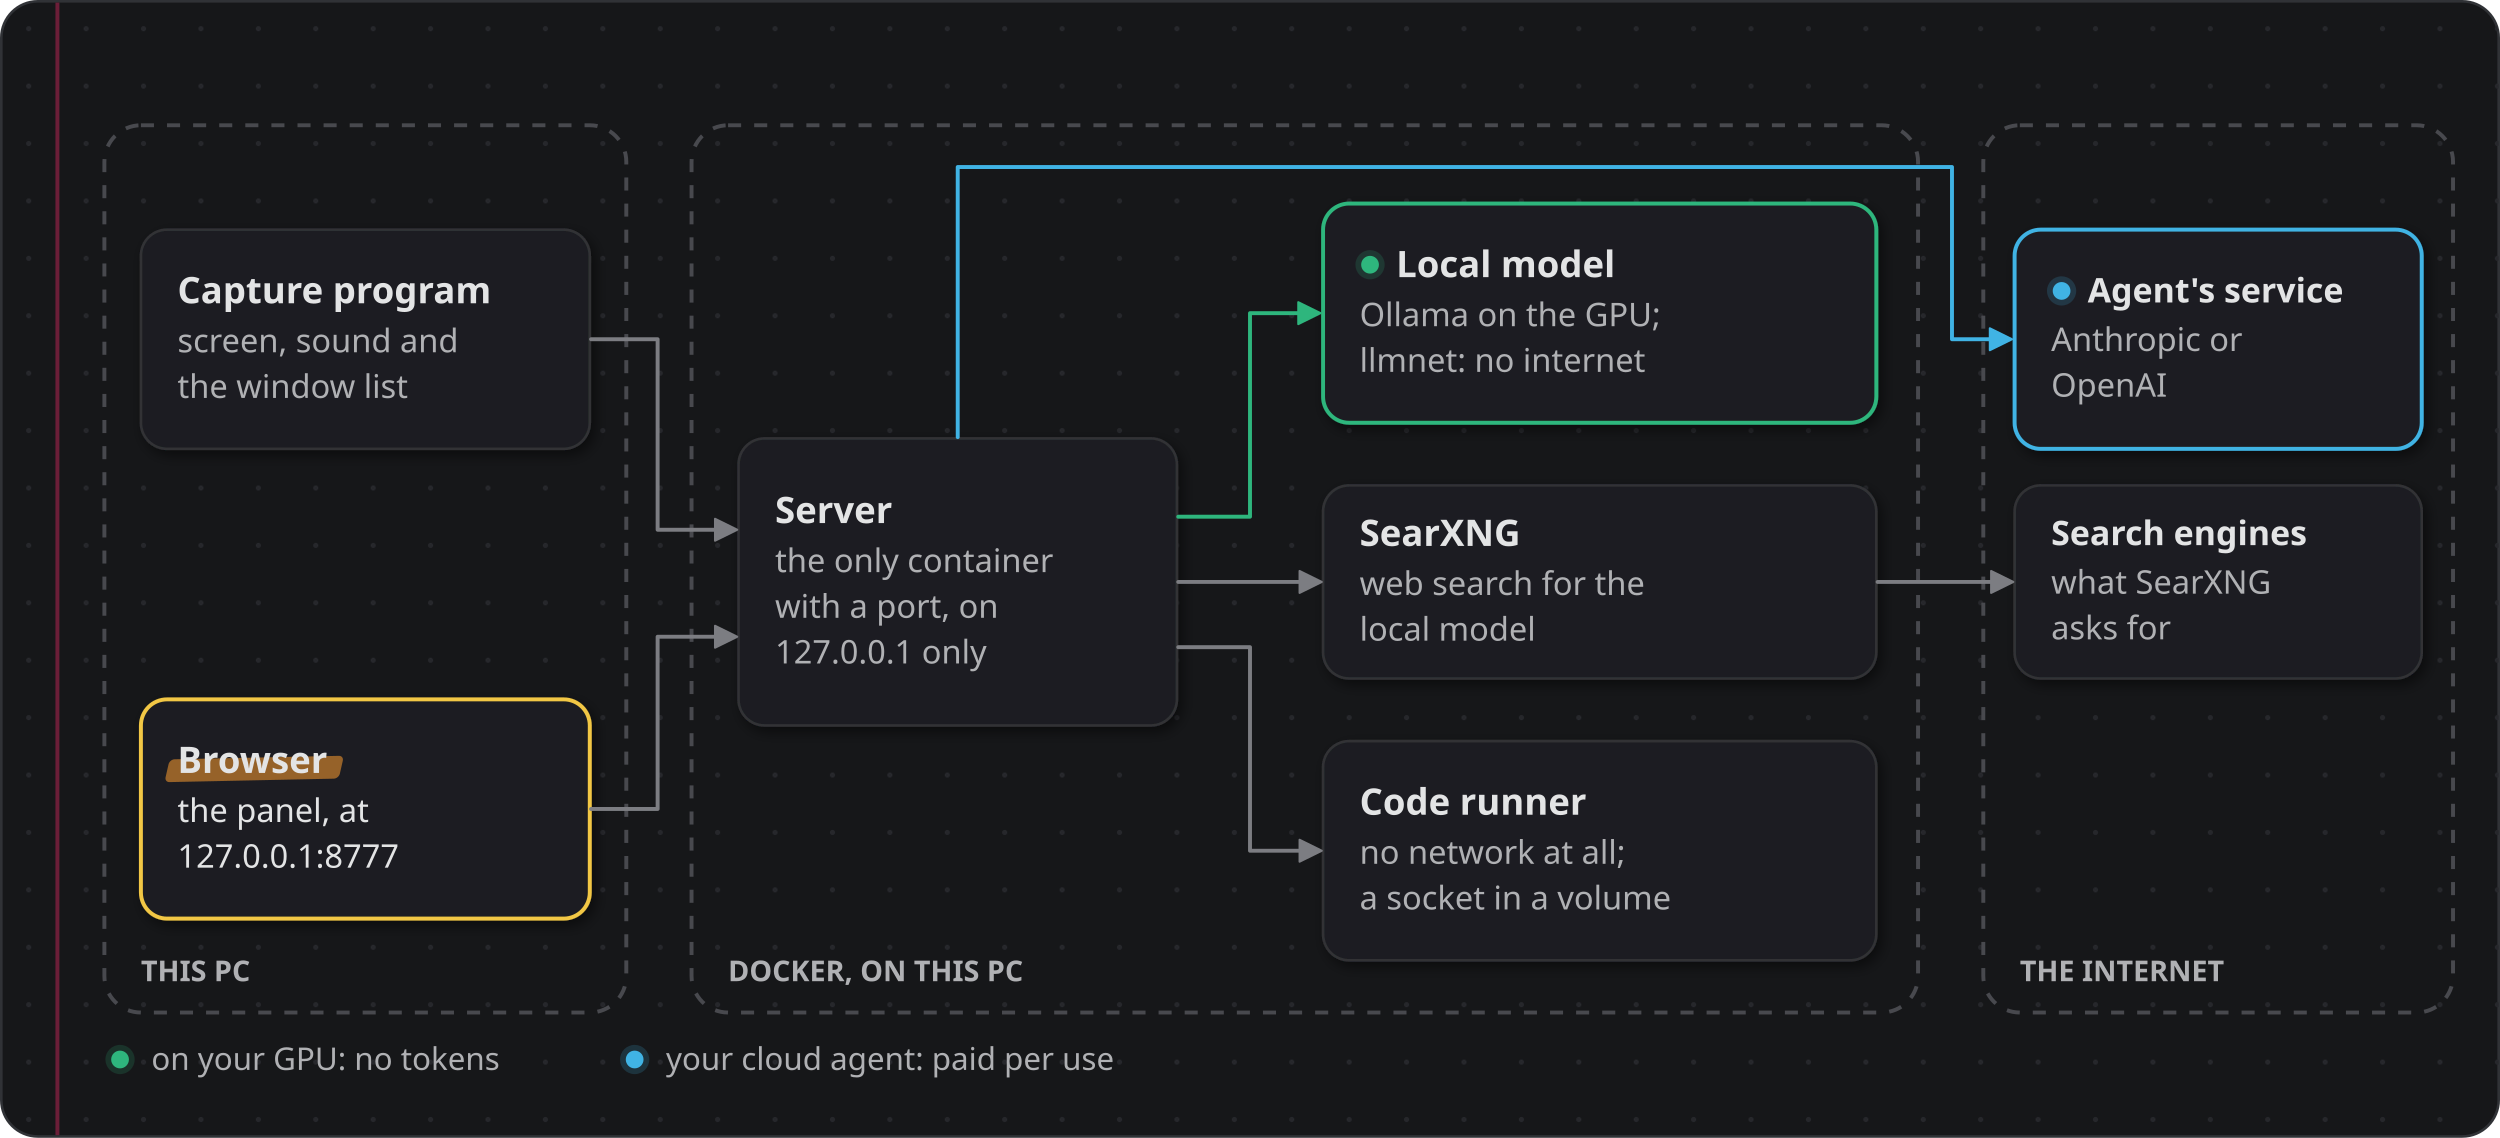
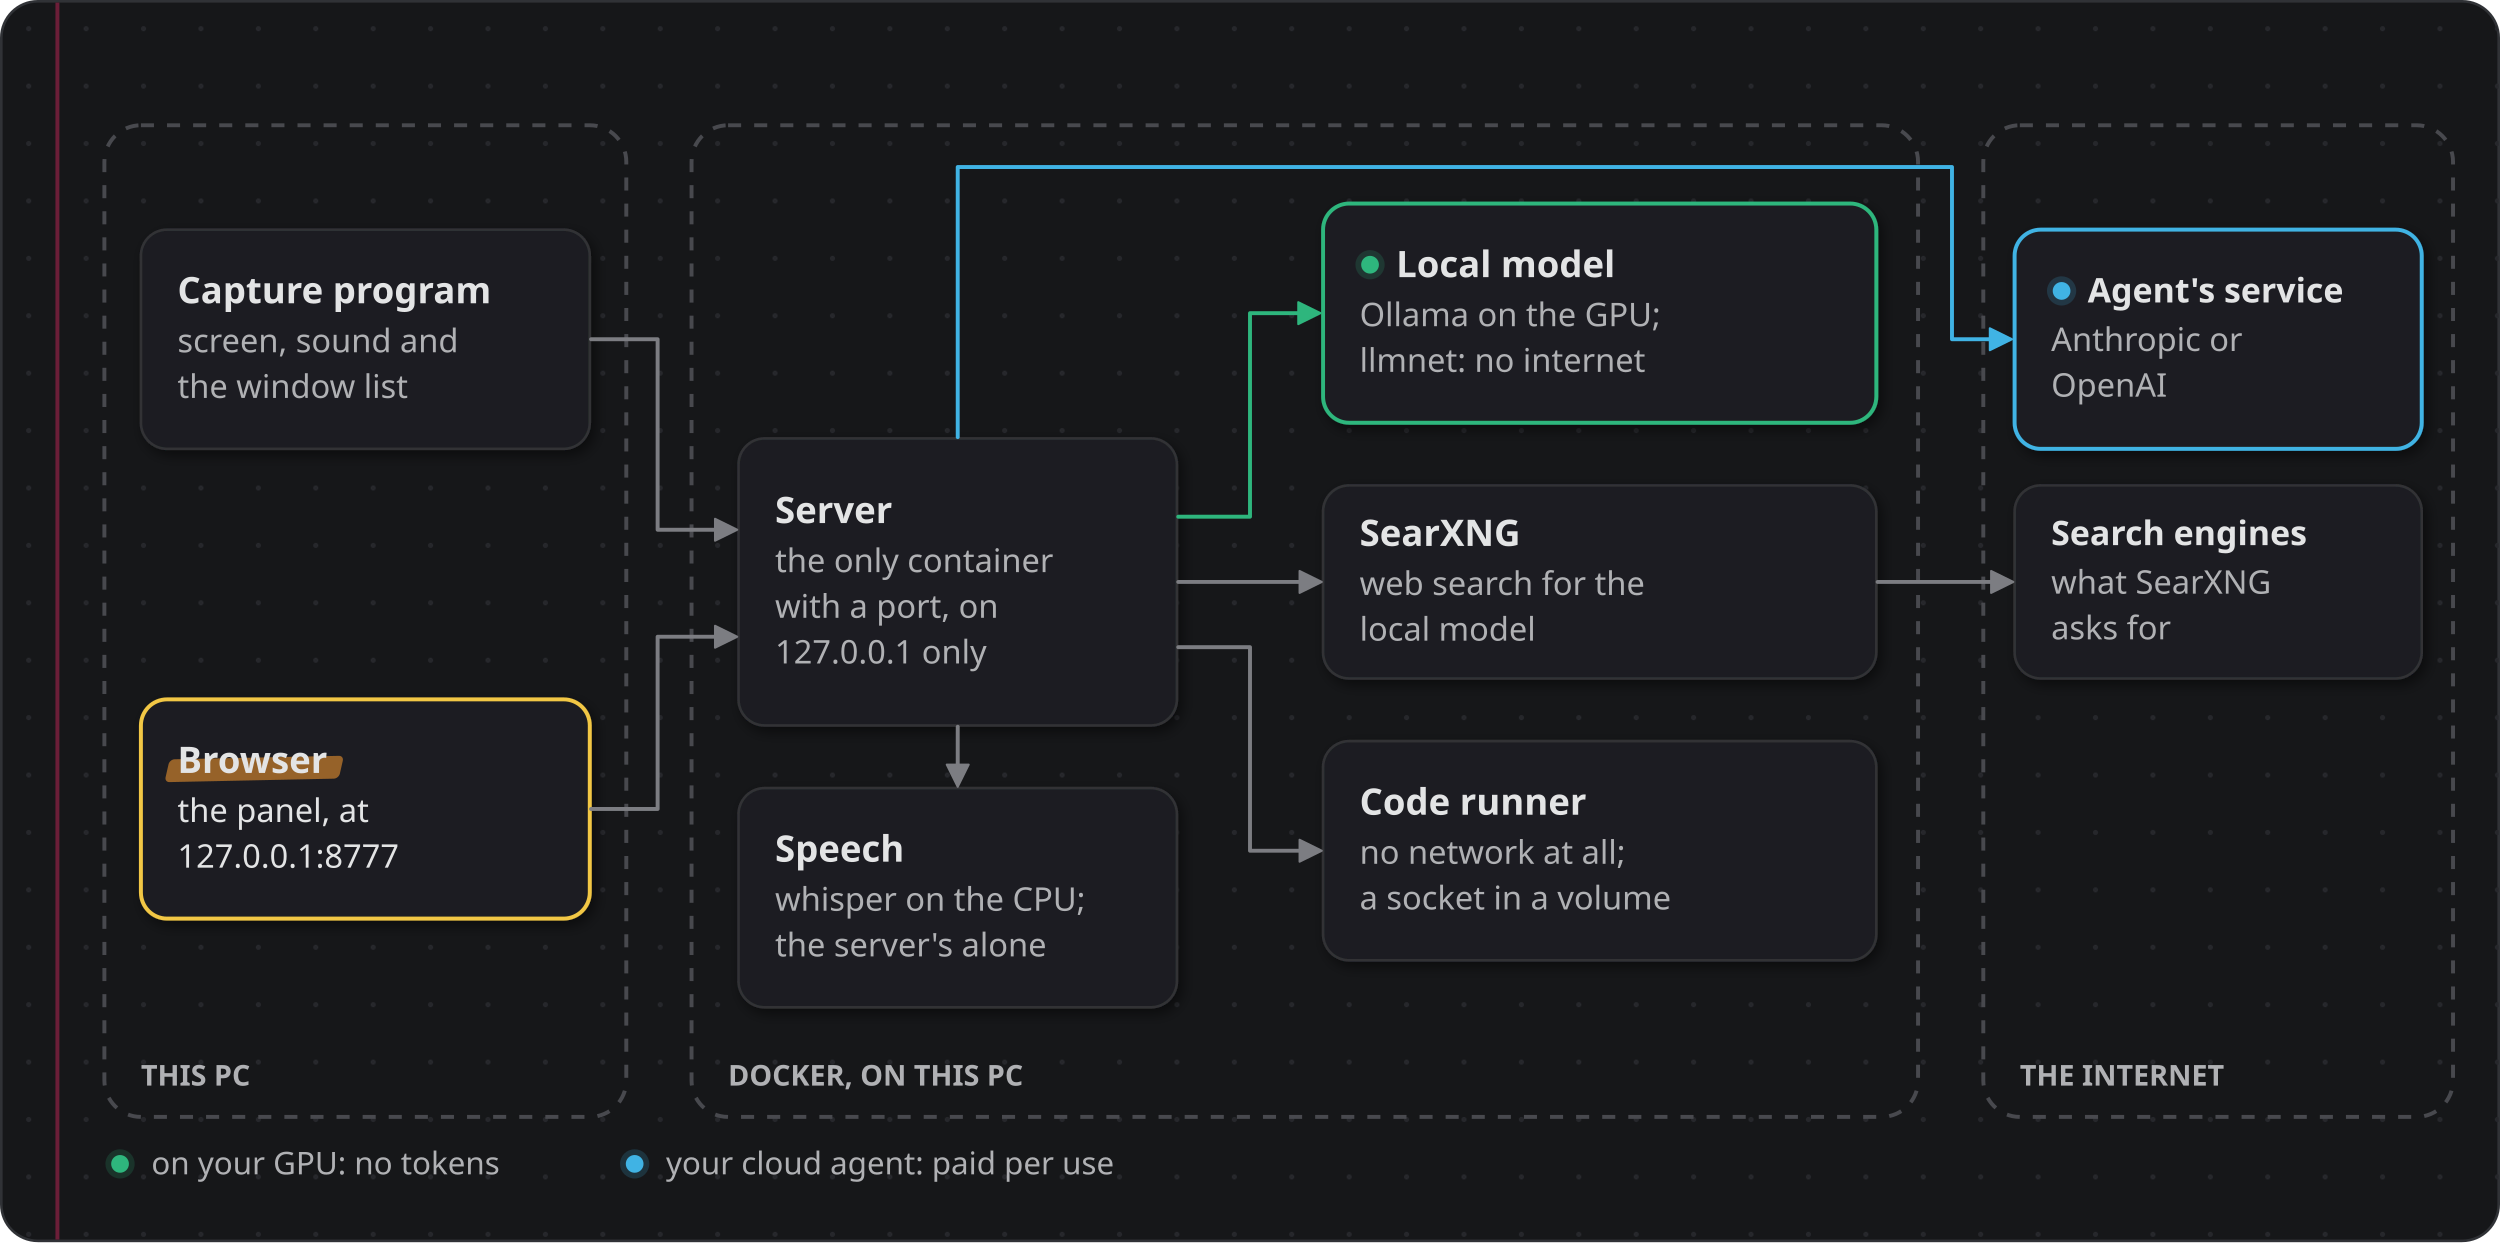
- <svg xmlns="http://www.w3.org/2000/svg" viewBox="0 0 958 436" width="958" height="436" font-family="'Pretendard Variable', Pretendard, -apple-system, BlinkMacSystemFont, 'Segoe UI', 'Noto Sans', Helvetica, Arial, sans-serif" role="img" aria-label="On the PC, the capture program and the browser reach the server on 127.0.0.1:8777 only. In Docker, the server reaches the local model over llmnet, an internal network with no internet; the code runner has no network and is reached through a socket in a shared volume; SearXNG searches the web for the local model. Only the server, to the agent's service, and SearXNG, to search engines, reach the internet">
+ <svg xmlns="http://www.w3.org/2000/svg" viewBox="0 0 958 476" width="958" height="476" font-family="'Pretendard Variable', Pretendard, -apple-system, BlinkMacSystemFont, 'Segoe UI', 'Noto Sans', Helvetica, Arial, sans-serif" role="img" aria-label="On the PC, the capture program and the browser reach the server on 127.0.0.1:8777 only. In Docker, the server reaches the local model over llmnet, an internal network with no internet; the code runner has no network and is reached through a socket in a shared volume; the speech service, with no port on the PC, writes down what the server hears; SearXNG searches the web for the local model. Only the server, to the agent's service, SearXNG, to search engines, and the speech service, for its models once, reach the internet">
  <defs>
    <pattern id="dots" width="22" height="22" patternUnits="userSpaceOnUse">
      <circle cx="11" cy="11" r="1" fill="#26272b" />
    </pattern>
    <filter id="relief" x="-10%" y="-20%" width="120%" height="150%">
      <feDropShadow dx="1.6" dy="2" stdDeviation="2.4" flood-color="#000000" flood-opacity="0.5" />
    </filter>
  </defs>
-   <rect x="0.5" y="0.5" width="957" height="435" rx="14" fill="#161719" stroke="#303236" />
-   <rect x="0.5" y="0.5" width="957" height="435" rx="14" fill="url(#dots)" />
-   <path d="M22,1 V435" stroke="#6b1e38" stroke-width="1.5" />
+   <rect x="0.5" y="0.5" width="957" height="475" rx="14" fill="#161719" stroke="#303236" />
+   <rect x="0.5" y="0.5" width="957" height="475" rx="14" fill="url(#dots)" />
+   <path d="M22,1 V475" stroke="#6b1e38" stroke-width="1.5" />
  <g transform="translate(40,18)">
-     <rect x="0" y="30" width="200" height="340" rx="14" fill="none" stroke="#48494e" stroke-width="1.5" stroke-dasharray="5 5" />
-     <text x="14" y="358" font-size="11" font-weight="600" fill="#b0b1b4" text-anchor="start" data-box="14,186">THIS PC</text>
+     <rect x="0" y="30" width="200" height="380" rx="14" fill="none" stroke="#48494e" stroke-width="1.5" stroke-dasharray="5 5" />
+     <text x="14" y="398" font-size="11" font-weight="600" fill="#b0b1b4" text-anchor="start" data-box="14,186">THIS PC</text>
    <rect x="14" y="70" width="172" height="84" rx="10" fill="#1d1e21" stroke="#303236" stroke-width="1" filter="url(#relief)" />
    <text x="28" y="98.2" font-size="14" font-weight="620" fill="#e3e4e5" text-anchor="start" data-box="28,172">Capture program</text>
    <text x="28" y="117" font-size="12.5" fill="#b0b1b4" text-anchor="start" data-box="28,172">screen, sound and</text>
    <text x="28" y="134.5" font-size="12.5" fill="#b0b1b4" text-anchor="start" data-box="28,172">the window list</text>
    <rect x="14" y="250" width="172" height="84" rx="10" fill="#1d1e21" stroke="#f2c744" stroke-width="1.5" filter="url(#relief)" />
    <rect x="24" y="272.32" width="66.8" height="8.7" rx="1.9" fill="#e8912d" fill-opacity="0.6" transform="translate(57.4 276.7) rotate(-1.2) skewX(-14) translate(-57.4 -276.7)" />
    <text x="28" y="278.2" font-size="14" font-weight="680" fill="#e3e4e5" text-anchor="start" data-box="28,172">Browser</text>
    <text x="28" y="297" font-size="12.5" fill="#e3e4e5" text-anchor="start" data-box="28,172">the panel, at</text>
    <text x="28" y="314.5" font-size="12.5" fill="#e3e4e5" text-anchor="start" data-box="28,172">127.0.0.1:8777</text>
-     <rect x="225" y="30" width="470" height="340" rx="14" fill="none" stroke="#48494e" stroke-width="1.5" stroke-dasharray="5 5" />
-     <text x="239" y="358" font-size="11" font-weight="600" fill="#b0b1b4" text-anchor="start" data-box="239,681">DOCKER, ON THIS PC</text>
+     <rect x="225" y="30" width="470" height="380" rx="14" fill="none" stroke="#48494e" stroke-width="1.5" stroke-dasharray="5 5" />
+     <text x="239" y="398" font-size="11" font-weight="600" fill="#b0b1b4" text-anchor="start" data-box="239,681">DOCKER, ON THIS PC</text>
    <rect x="243" y="150" width="168" height="110" rx="10" fill="#1d1e21" stroke="#303236" stroke-width="1" filter="url(#relief)" />
    <text x="257" y="182.45" font-size="14" font-weight="620" fill="#e3e4e5" text-anchor="start" data-box="257,397">Server</text>
    <text x="257" y="201.25" font-size="12.5" fill="#b0b1b4" text-anchor="start" data-box="257,397">the only container</text>
    <text x="257" y="218.75" font-size="12.5" fill="#b0b1b4" text-anchor="start" data-box="257,397">with a port, on</text>
    <text x="257" y="236.25" font-size="12.5" fill="#b0b1b4" text-anchor="start" data-box="257,397">127.0.0.1 only</text>
+     <rect x="243" y="284" width="168" height="84" rx="10" fill="#1d1e21" stroke="#303236" stroke-width="1" filter="url(#relief)" />
+     <text x="257" y="312.2" font-size="14" font-weight="620" fill="#e3e4e5" text-anchor="start" data-box="257,397">Speech</text>
+     <text x="257" y="331" font-size="12.5" fill="#b0b1b4" text-anchor="start" data-box="257,397">whisper on the CPU;</text>
+     <text x="257" y="348.5" font-size="12.5" fill="#b0b1b4" text-anchor="start" data-box="257,397">the server's alone</text>
    <rect x="467" y="60" width="212" height="84" rx="10" fill="#1d1e21" stroke="#2eb67d" stroke-width="1.5" filter="url(#relief)" />
    <circle cx="485" cy="83.44" r="5.6" fill="#2eb67d" fill-opacity="0.18" />
    <circle cx="485" cy="83.44" r="3.4" fill="#2eb67d" />
    <text x="495" y="88.2" font-size="14" font-weight="620" fill="#e3e4e5" text-anchor="start" data-box="495,665">Local model</text>
    <text x="481" y="107" font-size="12.5" fill="#b0b1b4" text-anchor="start" data-box="481,665">Ollama on the GPU;</text>
    <text x="481" y="124.5" font-size="12.5" fill="#b0b1b4" text-anchor="start" data-box="481,665">llmnet: no internet</text>
    <rect x="467" y="168" width="212" height="74" rx="10" fill="#1d1e21" stroke="#303236" stroke-width="1" filter="url(#relief)" />
    <text x="481" y="191.2" font-size="14" font-weight="620" fill="#e3e4e5" text-anchor="start" data-box="481,665">SearXNG</text>
    <text x="481" y="210" font-size="12.5" fill="#b0b1b4" text-anchor="start" data-box="481,665">web search for the</text>
    <text x="481" y="227.5" font-size="12.5" fill="#b0b1b4" text-anchor="start" data-box="481,665">local model</text>
    <rect x="467" y="266" width="212" height="84" rx="10" fill="#1d1e21" stroke="#303236" stroke-width="1" filter="url(#relief)" />
    <text x="481" y="294.2" font-size="14" font-weight="620" fill="#e3e4e5" text-anchor="start" data-box="481,665">Code runner</text>
    <text x="481" y="313" font-size="12.5" fill="#b0b1b4" text-anchor="start" data-box="481,665">no network at all;</text>
    <text x="481" y="330.5" font-size="12.5" fill="#b0b1b4" text-anchor="start" data-box="481,665">a socket in a volume</text>
-     <rect x="720" y="30" width="180" height="340" rx="14" fill="none" stroke="#48494e" stroke-width="1.5" stroke-dasharray="5 5" />
-     <text x="734" y="358" font-size="11" font-weight="600" fill="#b0b1b4" text-anchor="start" data-box="734,886">THE INTERNET</text>
+     <rect x="720" y="30" width="180" height="380" rx="14" fill="none" stroke="#48494e" stroke-width="1.5" stroke-dasharray="5 5" />
+     <text x="734" y="398" font-size="11" font-weight="600" fill="#b0b1b4" text-anchor="start" data-box="734,886">THE INTERNET</text>
    <rect x="732" y="70" width="156" height="84" rx="10" fill="#1d1e21" stroke="#40b3e4" stroke-width="1.5" filter="url(#relief)" />
    <circle cx="750" cy="93.48" r="5.6" fill="#40b3e4" fill-opacity="0.18" />
    <circle cx="750" cy="93.48" r="3.4" fill="#40b3e4" />
    <text x="760" y="97.9" font-size="13" font-weight="620" fill="#e3e4e5" text-anchor="start" data-box="760,874">Agent's service</text>
    <text x="746" y="116.5" font-size="12.5" fill="#b0b1b4" text-anchor="start" data-box="746,874">Anthropic or</text>
    <text x="746" y="134" font-size="12.5" fill="#b0b1b4" text-anchor="start" data-box="746,874">OpenAI</text>
    <rect x="732" y="168" width="156" height="74" rx="10" fill="#1d1e21" stroke="#303236" stroke-width="1" filter="url(#relief)" />
    <text x="746" y="190.9" font-size="13" font-weight="620" fill="#e3e4e5" text-anchor="start" data-box="746,874">Search engines</text>
    <text x="746" y="209.5" font-size="12.5" fill="#b0b1b4" text-anchor="start" data-box="746,874">what SearXNG</text>
    <text x="746" y="227" font-size="12.5" fill="#b0b1b4" text-anchor="start" data-box="746,874">asks for</text>
    <path d="M186.5,112 L212,112 L212,185 L235.5,185" fill="none" stroke="#7c7d82" stroke-width="1.5" stroke-linecap="round" stroke-linejoin="round" />
    <path d="M242.5,185 L234.0,189.2 L234.0,180.8 Z" fill="#7c7d82" stroke="#7c7d82" stroke-width="0.8" stroke-linejoin="round" data-tip="242.5,185" />
    <path d="M186.5,292 L212,292 L212,226 L235.5,226" fill="none" stroke="#7c7d82" stroke-width="1.5" stroke-linecap="round" stroke-linejoin="round" />
    <path d="M242.5,226 L234.0,230.2 L234.0,221.8 Z" fill="#7c7d82" stroke="#7c7d82" stroke-width="0.8" stroke-linejoin="round" data-tip="242.5,226" />
    <path d="M411.5,180 L439,180 L439,102 L459,102" fill="none" stroke="#2eb67d" stroke-width="1.5" stroke-linecap="round" stroke-linejoin="round" />
    <path d="M466,102 L457.5,106.2 L457.5,97.8 Z" fill="#2eb67d" stroke="#2eb67d" stroke-width="0.8" stroke-linejoin="round" data-tip="466,102" />
    <path d="M411.5,205 L459.5,205" fill="none" stroke="#7c7d82" stroke-width="1.5" stroke-linecap="round" stroke-linejoin="round" />
    <path d="M466.5,205 L458.0,209.2 L458.0,200.8 Z" fill="#7c7d82" stroke="#7c7d82" stroke-width="0.8" stroke-linejoin="round" data-tip="466.5,205" />
    <path d="M411.5,230 L439,230 L439,308 L459.5,308" fill="none" stroke="#7c7d82" stroke-width="1.5" stroke-linecap="round" stroke-linejoin="round" />
    <path d="M466.5,308 L458.0,312.2 L458.0,303.8 Z" fill="#7c7d82" stroke="#7c7d82" stroke-width="0.8" stroke-linejoin="round" data-tip="466.5,308" />
    <path d="M327,149.5 L327,46 L708,46 L708,112 L724,112" fill="none" stroke="#40b3e4" stroke-width="1.5" stroke-linecap="round" stroke-linejoin="round" />
    <path d="M731,112 L722.5,116.2 L722.5,107.8 Z" fill="#40b3e4" stroke="#40b3e4" stroke-width="0.8" stroke-linejoin="round" data-tip="731,112" />
    <path d="M679.5,205 L724.5,205" fill="none" stroke="#7c7d82" stroke-width="1.5" stroke-linecap="round" stroke-linejoin="round" />
    <path d="M731.5,205 L723.0,209.2 L723.0,200.8 Z" fill="#7c7d82" stroke="#7c7d82" stroke-width="0.8" stroke-linejoin="round" data-tip="731.5,205" />
-     <circle cx="6" cy="388" r="5.6" fill="#2eb67d" fill-opacity="0.18" />
-     <circle cx="6" cy="388" r="3.4" fill="#2eb67d" />
-     <text x="18" y="392" font-size="12" fill="#b0b1b4" text-anchor="start" data-box="18,900">on your GPU: no tokens</text>
-     <circle cx="203.2" cy="388" r="5.6" fill="#40b3e4" fill-opacity="0.18" />
-     <circle cx="203.2" cy="388" r="3.4" fill="#40b3e4" />
-     <text x="215.2" y="392" font-size="12" fill="#b0b1b4" text-anchor="start" data-box="215.2,900">your cloud agent: paid per use</text>
+     <path d="M327,260.5 L327,276.5" fill="none" stroke="#7c7d82" stroke-width="1.5" stroke-linecap="round" stroke-linejoin="round" />
+     <path d="M327,283.5 L322.8,275.0 L331.2,275.0 Z" fill="#7c7d82" stroke="#7c7d82" stroke-width="0.8" stroke-linejoin="round" data-tip="327,283.5" />
+     <circle cx="6" cy="428" r="5.6" fill="#2eb67d" fill-opacity="0.18" />
+     <circle cx="6" cy="428" r="3.4" fill="#2eb67d" />
+     <text x="18" y="432" font-size="12" fill="#b0b1b4" text-anchor="start" data-box="18,900">on your GPU: no tokens</text>
+     <circle cx="203.2" cy="428" r="5.6" fill="#40b3e4" fill-opacity="0.18" />
+     <circle cx="203.2" cy="428" r="3.4" fill="#40b3e4" />
+     <text x="215.2" y="432" font-size="12" fill="#b0b1b4" text-anchor="start" data-box="215.2,900">your cloud agent: paid per use</text>
  </g>
</svg>
